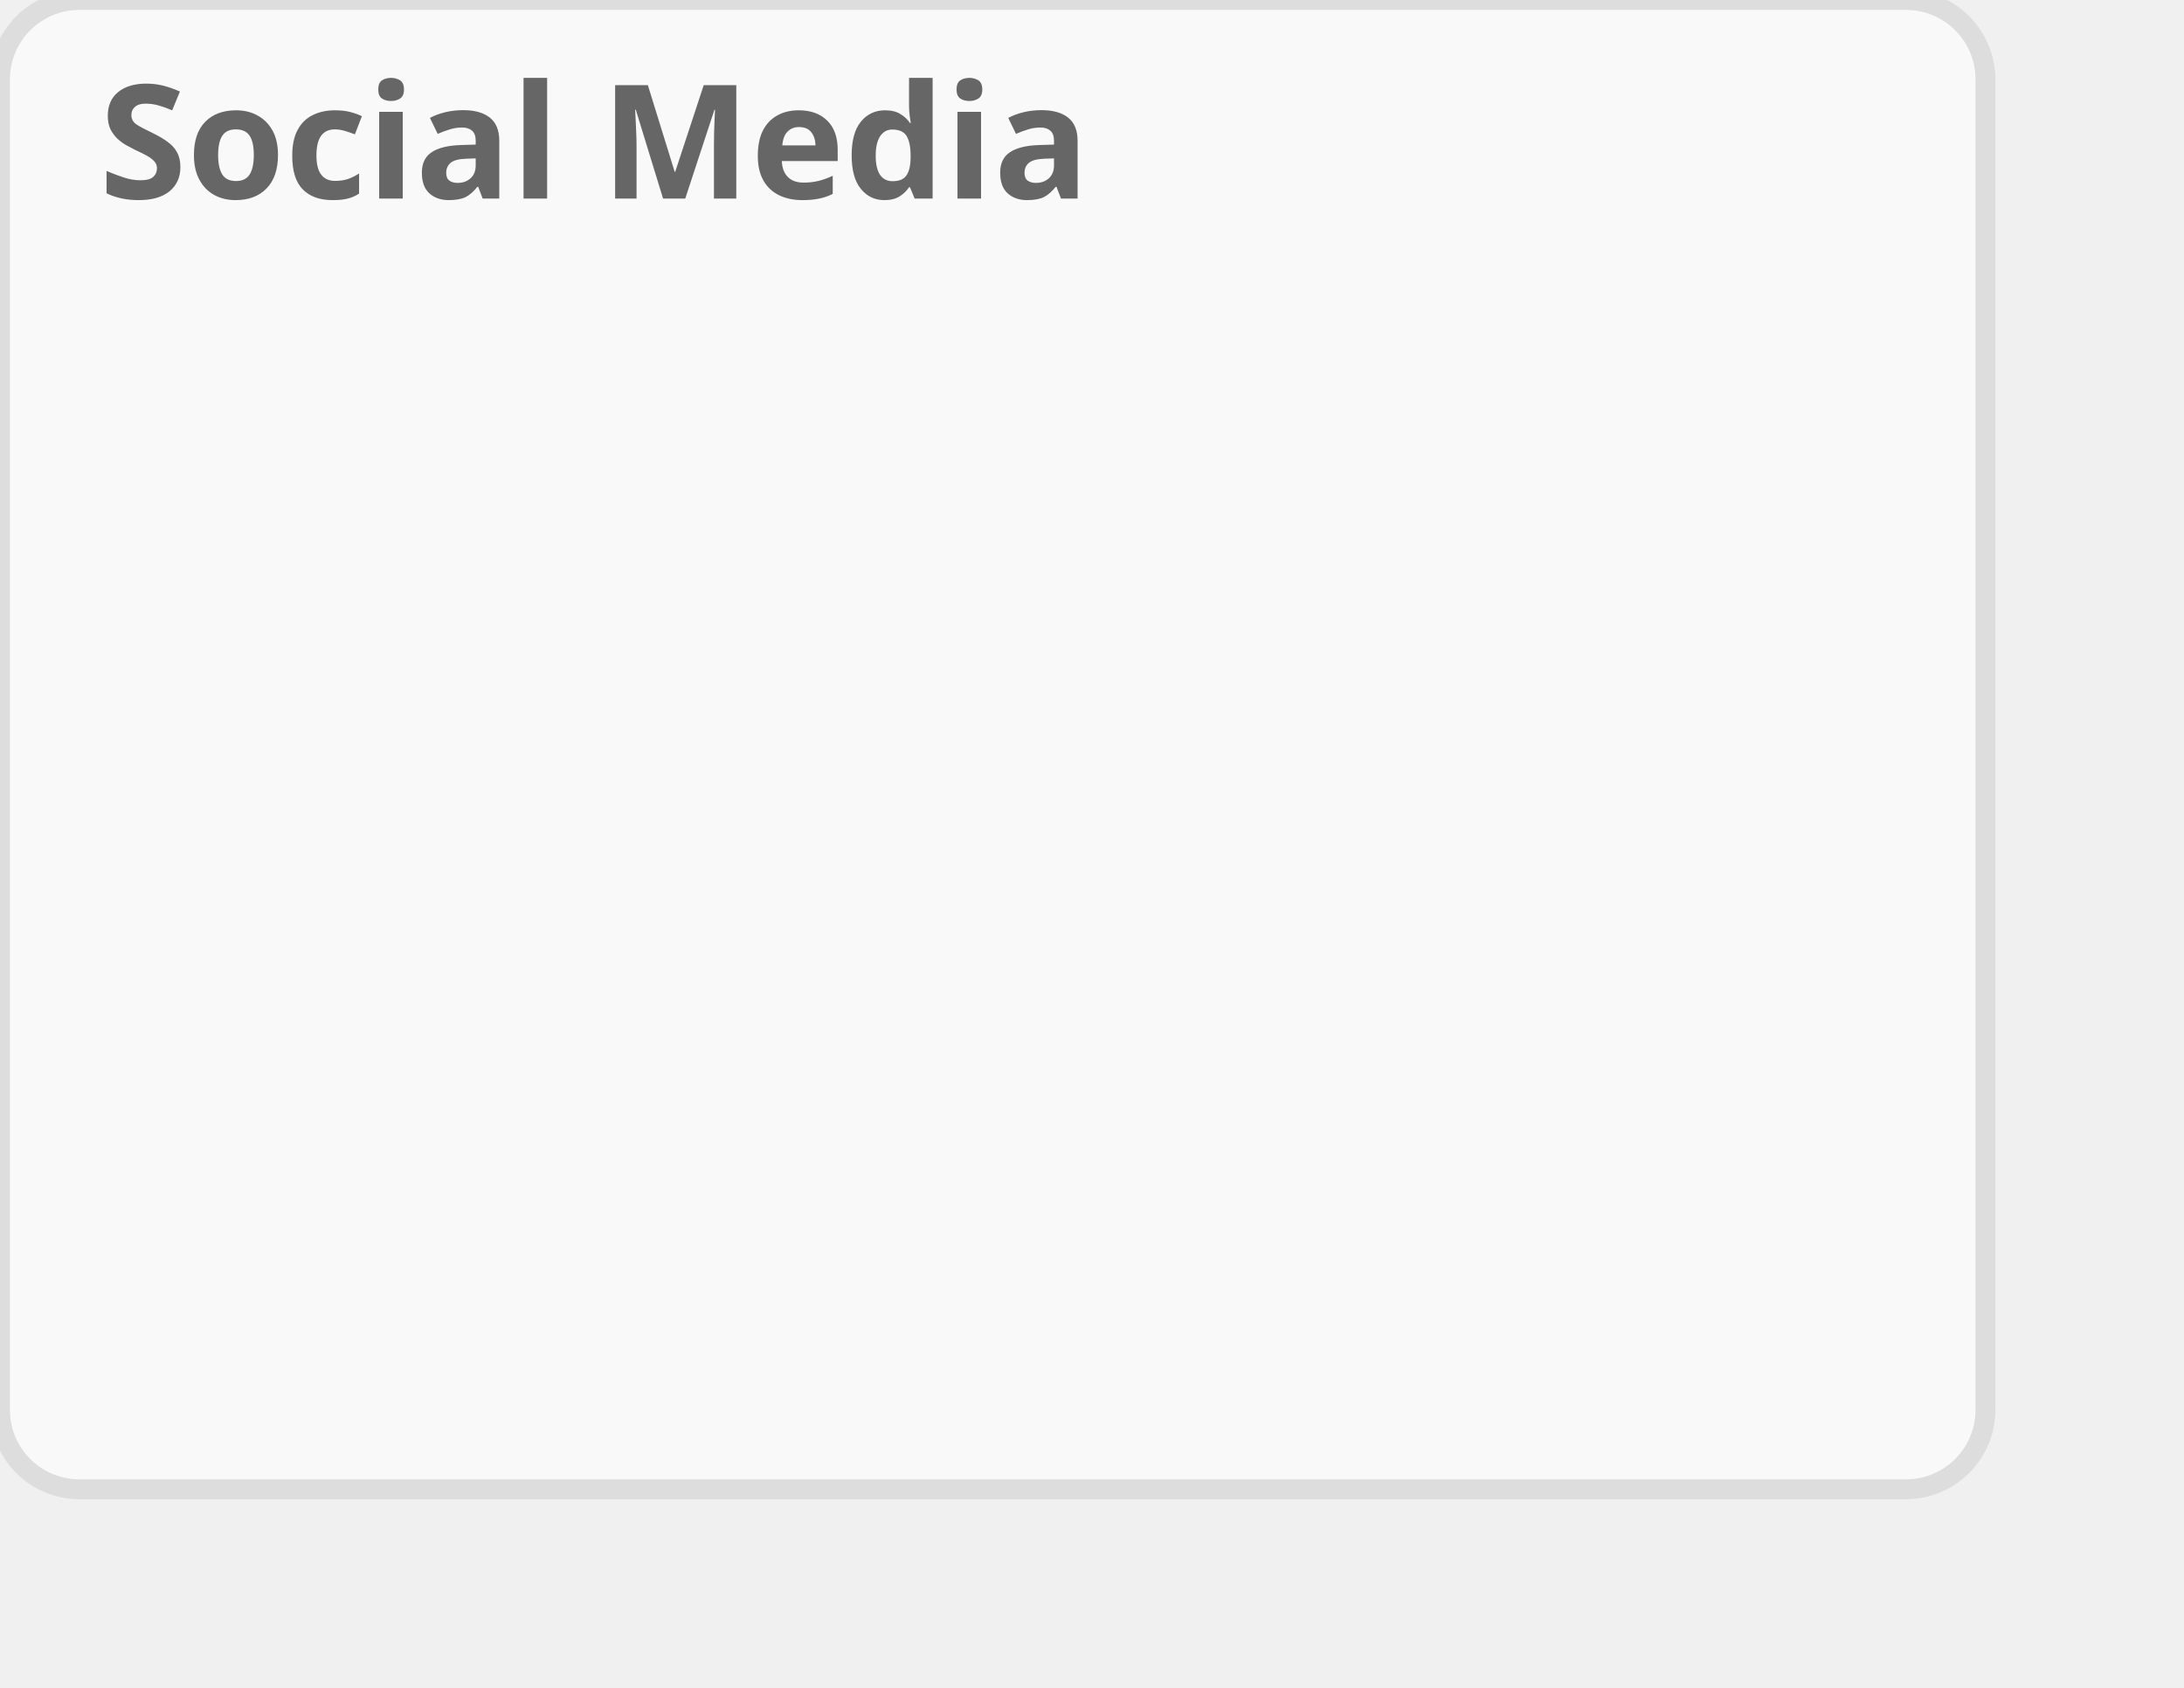
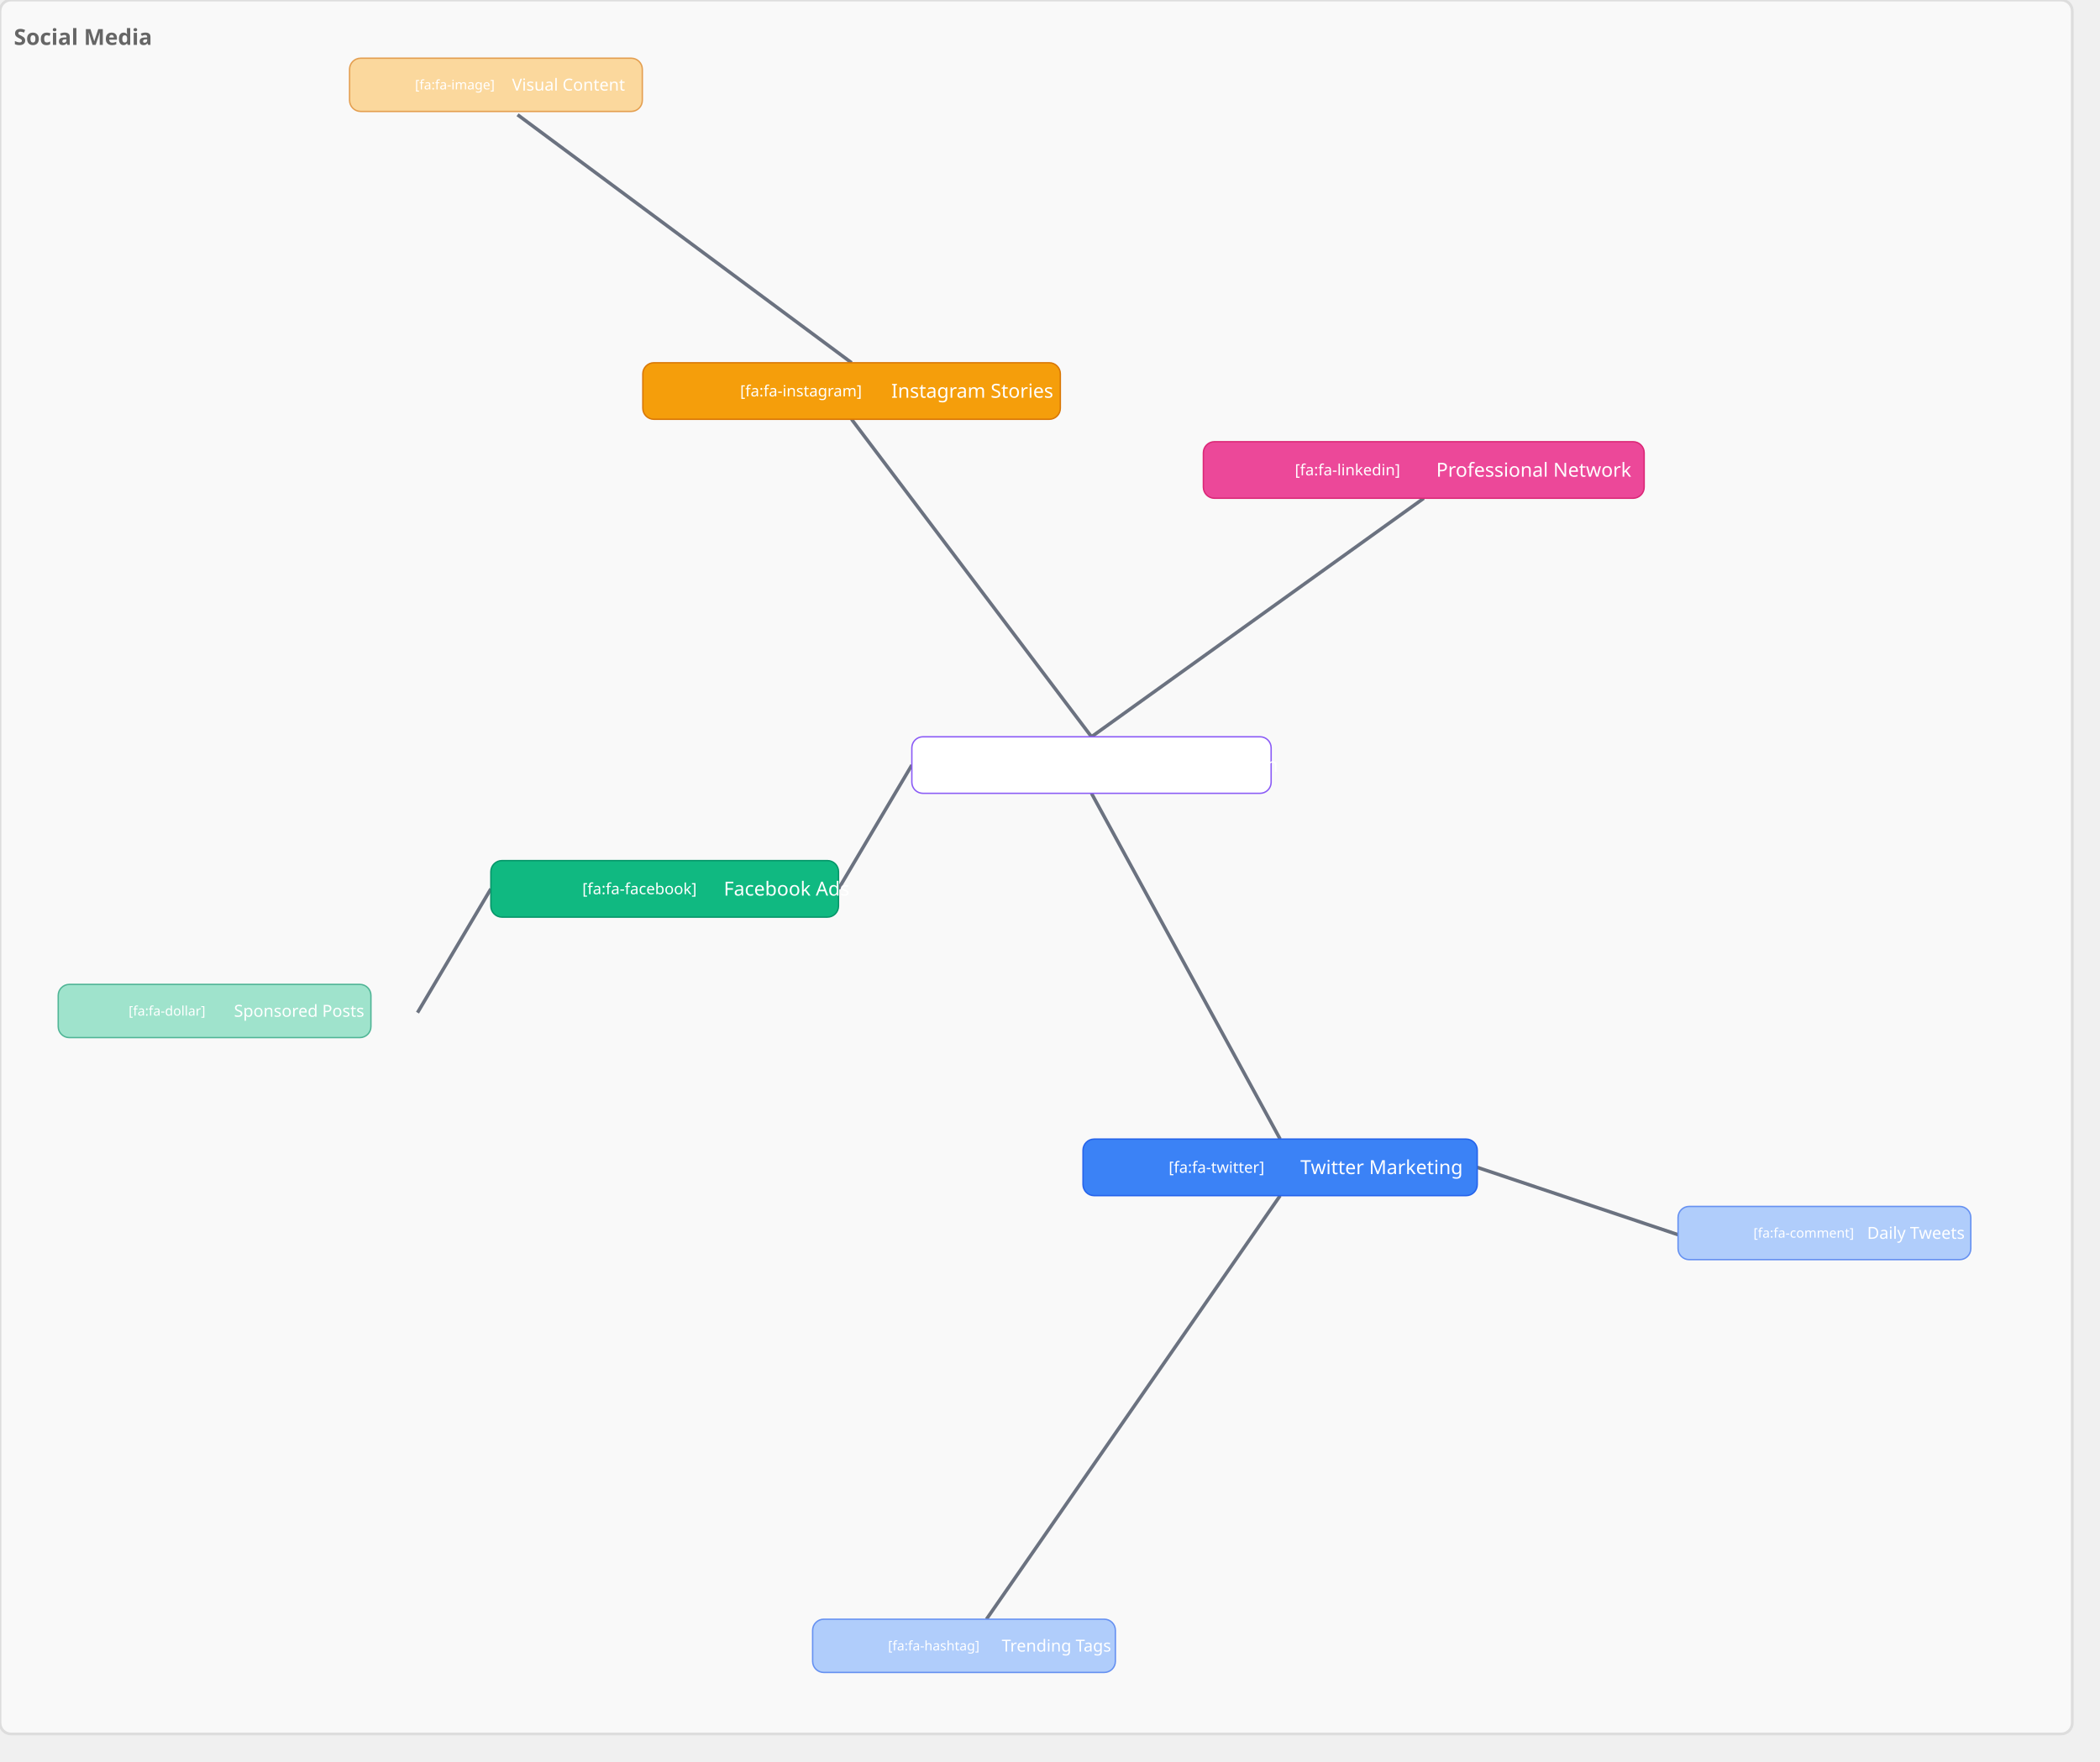
- <svg xmlns="http://www.w3.org/2000/svg" width="220" height="170" viewBox="0 0 220 170" role="img" aria-labelledby="diagram-title">
+ <svg xmlns="http://www.w3.org/2000/svg" width="1514.971" height="1271.14" viewBox="0 0 1514.971 1271.14" role="img" aria-labelledby="diagram-title" data-id="runiq-diagram">
  <defs>
    <style type="text/css">.runiq-node-text { font-family: sans-serif; font-size: 14px; }.runiq-edge-text { font-family: sans-serif; font-size: 12px; }.runiq-container-label { font-family: sans-serif; font-size: 16px; font-weight: bold; fill: #666; }</style>
    <pattern id="pedigree-half-fill" width="40" height="40" patternUnits="userSpaceOnUse">
      <rect x="0" y="0" width="20" height="40" fill="#000" />
      <rect x="20" y="0" width="20" height="40" fill="#fff" />
    </pattern>
  </defs>
-   <g data-runiq-container="social-media">
-     <rect x="0" y="0" width="200" height="150" fill="#f9f9f9" stroke="#ddd" stroke-width="2" rx="8" />
-     <text x="10" y="20" class="runiq-container-label">Social Media</text>
+   <g data-runiq-container="social-media" data-container-id="social-media">
+     <rect x="0" y="0" width="1494.971" height="1251.14" fill="#f9f9f9" stroke="#ddd" stroke-width="2" rx="8" />
+     <text x="10" y="20" text-anchor="start" dominant-baseline="hanging" class="runiq-container-label">Social Media</text>
+   </g>
+   <g data-runiq-edge="central-twitter-0" data-edge-id="central-twitter-0" data-edge-from="central" data-edge-to="twitter">
+     <path d="M 787.42 572.419 L 923.508 821.91" fill="none" stroke="transparent" stroke-width="20" pointer-events="stroke" class="edge-hit-area" />
+     <path d="M 787.42 572.419 L 923.508 821.91" fill="none" stroke="#6b7280" stroke-width="2.5" pointer-events="none" />
+   </g>
+   <g data-runiq-edge="central-facebook-1" data-edge-id="central-facebook-1" data-edge-from="central" data-edge-to="facebook">
+     <path d="M 657.82 552.019 L 604.91 641.349" fill="none" stroke="transparent" stroke-width="20" pointer-events="stroke" class="edge-hit-area" />
+     <path d="M 657.82 552.019 L 604.91 641.349" fill="none" stroke="#6b7280" stroke-width="2.5" pointer-events="none" />
+   </g>
+   <g data-runiq-edge="central-instagram-2" data-edge-id="central-instagram-2" data-edge-from="central" data-edge-to="instagram">
+     <path d="M 787.42 531.619 L 614.344 302.543" fill="none" stroke="transparent" stroke-width="20" pointer-events="stroke" class="edge-hit-area" />
+     <path d="M 787.42 531.619 L 614.344 302.543" fill="none" stroke="#6b7280" stroke-width="2.5" pointer-events="none" />
+   </g>
+   <g data-runiq-edge="central-linkedin-3" data-edge-id="central-linkedin-3" data-edge-from="central" data-edge-to="linkedin">
+     <path d="M 787.42 531.619 L 1027.127 359.511" fill="none" stroke="transparent" stroke-width="20" pointer-events="stroke" class="edge-hit-area" />
+     <path d="M 787.42 531.619 L 1027.127 359.511" fill="none" stroke="#6b7280" stroke-width="2.5" pointer-events="none" />
+   </g>
+   <g data-runiq-edge="twitter-tweet-4" data-edge-id="twitter-tweet-4" data-edge-from="twitter" data-edge-to="tweet">
+     <path d="M 1065.708 842.31 L 1210.571 890.895" fill="none" stroke="transparent" stroke-width="20" pointer-events="stroke" class="edge-hit-area" />
+     <path d="M 1065.708 842.31 L 1210.571 890.895" fill="none" stroke="#6b7280" stroke-width="2.5" pointer-events="none" />
+   </g>
+   <g data-runiq-edge="twitter-hashtags-5" data-edge-id="twitter-hashtags-5" data-edge-from="twitter" data-edge-to="hashtags">
+     <path d="M 923.508 862.71 L 711.648 1168.34" fill="none" stroke="transparent" stroke-width="20" pointer-events="stroke" class="edge-hit-area" />
+     <path d="M 923.508 862.71 L 711.648 1168.34" fill="none" stroke="#6b7280" stroke-width="2.5" pointer-events="none" />
+   </g>
+   <g data-runiq-edge="facebook-ads-6" data-edge-id="facebook-ads-6" data-edge-from="facebook" data-edge-to="ads">
+     <path d="M 354.11 641.349 L 301.2 730.68" fill="none" stroke="transparent" stroke-width="20" pointer-events="stroke" class="edge-hit-area" />
+     <path d="M 354.11 641.349 L 301.2 730.68" fill="none" stroke="#6b7280" stroke-width="2.5" pointer-events="none" />
+   </g>
+   <g data-runiq-edge="instagram-stories-7" data-edge-id="instagram-stories-7" data-edge-from="instagram" data-edge-to="stories">
+     <path d="M 614.344 261.743 L 373.382 82.8" fill="none" stroke="transparent" stroke-width="20" pointer-events="stroke" class="edge-hit-area" />
+     <path d="M 614.344 261.743 L 373.382 82.8" fill="none" stroke="#6b7280" stroke-width="2.5" pointer-events="none" />
+   </g>
+   <g data-runiq-node="central" data-node-id="central" data-node-shape="rounded">
+     <rect x="657.82" y="531.619" width="259.2" height="40.8" rx="8" ry="8" fill="#ffffff" stroke="#8b5cf6" stroke-width="1" />
+     <g>
+       <text x="715.42" y="552.019" text-anchor="start" dominant-baseline="middle" font-family="sans-serif" font-size="11.2" fill="#FFFFFF">
+           [fa:fa-rocket]
+         </text>
+       <text x="803.42" y="552.019" text-anchor="start" dominant-baseline="middle" font-family="sans-serif" font-size="14" fill="#FFFFFF">
+         Launch Campaign
+       </text>
+     </g>
+   </g>
+   <g data-runiq-node="twitter" data-node-id="twitter" data-node-shape="rounded">
+     <rect x="781.308" y="821.91" width="284.4" height="40.8" rx="8" ry="8" fill="#3b82f6" stroke="#2563eb" stroke-width="1" />
+     <g>
+       <text x="843.108" y="842.31" text-anchor="start" dominant-baseline="middle" font-family="sans-serif" font-size="11.2" fill="#FFFFFF">
+           [fa:fa-twitter]
+         </text>
+       <text x="938.108" y="842.31" text-anchor="start" dominant-baseline="middle" font-family="sans-serif" font-size="14" fill="#FFFFFF">
+         Twitter Marketing
+       </text>
+     </g>
+   </g>
+   <g data-runiq-node="facebook" data-node-id="facebook" data-node-shape="rounded">
+     <rect x="354.11" y="620.949" width="250.8" height="40.8" rx="8" ry="8" fill="#10b981" stroke="#059669" stroke-width="1" />
+     <g>
+       <text x="420.11" y="641.349" text-anchor="start" dominant-baseline="middle" font-family="sans-serif" font-size="11.2" fill="#FFFFFF">
+           [fa:fa-facebook]
+         </text>
+       <text x="522.11" y="641.349" text-anchor="start" dominant-baseline="middle" font-family="sans-serif" font-size="14" fill="#FFFFFF">
+         Facebook Ads
+       </text>
+     </g>
+   </g>
+   <g data-runiq-node="instagram" data-node-id="instagram" data-node-shape="rounded">
+     <rect x="463.744" y="261.743" width="301.2" height="40.8" rx="8" ry="8" fill="#f59e0b" stroke="#d97706" stroke-width="1" />
+     <g>
+       <text x="533.944" y="282.143" text-anchor="start" dominant-baseline="middle" font-family="sans-serif" font-size="11.2" fill="#FFFFFF">
+           [fa:fa-instagram]
+         </text>
+       <text x="642.944" y="282.143" text-anchor="start" dominant-baseline="middle" font-family="sans-serif" font-size="14" fill="#FFFFFF">
+         Instagram Stories
+       </text>
+     </g>
+   </g>
+   <g data-runiq-node="linkedin" data-node-id="linkedin" data-node-shape="rounded">
+     <rect x="868.127" y="318.711" width="318" height="40.8" rx="8" ry="8" fill="#ec4899" stroke="#db2777" stroke-width="1" />
+     <g>
+       <text x="934.127" y="339.111" text-anchor="start" dominant-baseline="middle" font-family="sans-serif" font-size="11.2" fill="#FFFFFF">
+           [fa:fa-linkedin]
+         </text>
+       <text x="1036.127" y="339.111" text-anchor="start" dominant-baseline="middle" font-family="sans-serif" font-size="14" fill="#FFFFFF">
+         Professional Network
+       </text>
+     </g>
+   </g>
+   <g data-runiq-node="tweet" data-node-id="tweet" data-node-shape="rounded">
+     <rect x="1210.571" y="870.495" width="211.2" height="38.4" rx="8" ry="8" fill="#b0cdfb" stroke="#6691f1" stroke-width="1" />
+     <g>
+       <text x="1264.971" y="889.695" text-anchor="start" dominant-baseline="middle" font-family="sans-serif" font-size="9.6" fill="#FFFFFF">
+           [fa:fa-comment]
+         </text>
+       <text x="1346.971" y="889.695" text-anchor="start" dominant-baseline="middle" font-family="sans-serif" font-size="12" fill="#FFFFFF">
+         Daily Tweets
+       </text>
+     </g>
+   </g>
+   <g data-runiq-node="hashtags" data-node-id="hashtags" data-node-shape="rounded">
+     <rect x="586.248" y="1168.34" width="218.4" height="38.4" rx="8" ry="8" fill="#b0cdfb" stroke="#6691f1" stroke-width="1" />
+     <g>
+       <text x="640.648" y="1187.54" text-anchor="start" dominant-baseline="middle" font-family="sans-serif" font-size="9.6" fill="#FFFFFF">
+           [fa:fa-hashtag]
+         </text>
+       <text x="722.648" y="1187.54" text-anchor="start" dominant-baseline="middle" font-family="sans-serif" font-size="12" fill="#FFFFFF">
+         Trending Tags
+       </text>
+     </g>
+   </g>
+   <g data-runiq-node="ads" data-node-id="ads" data-node-shape="rounded">
+     <rect x="42" y="710.28" width="225.6" height="38.4" rx="8" ry="8" fill="#9fe3cc" stroke="#50b596" stroke-width="1" />
+     <g>
+       <text x="92.8" y="729.48" text-anchor="start" dominant-baseline="middle" font-family="sans-serif" font-size="9.6" fill="#FFFFFF">
+           [fa:fa-dollar]
+         </text>
+       <text x="168.8" y="729.48" text-anchor="start" dominant-baseline="middle" font-family="sans-serif" font-size="12" fill="#FFFFFF">
+         Sponsored Posts
+       </text>
+     </g>
+   </g>
+   <g data-runiq-node="stories" data-node-id="stories" data-node-shape="rounded">
+     <rect x="252.182" y="42" width="211.2" height="38.4" rx="8" ry="8" fill="#fbd89d" stroke="#e49f50" stroke-width="1" />
+     <g>
+       <text x="299.382" y="61.2" text-anchor="start" dominant-baseline="middle" font-family="sans-serif" font-size="9.6" fill="#FFFFFF">
+           [fa:fa-image]
+         </text>
+       <text x="369.382" y="61.2" text-anchor="start" dominant-baseline="middle" font-family="sans-serif" font-size="12" fill="#FFFFFF">
+         Visual Content
+       </text>
+     </g>
  </g>
</svg>
